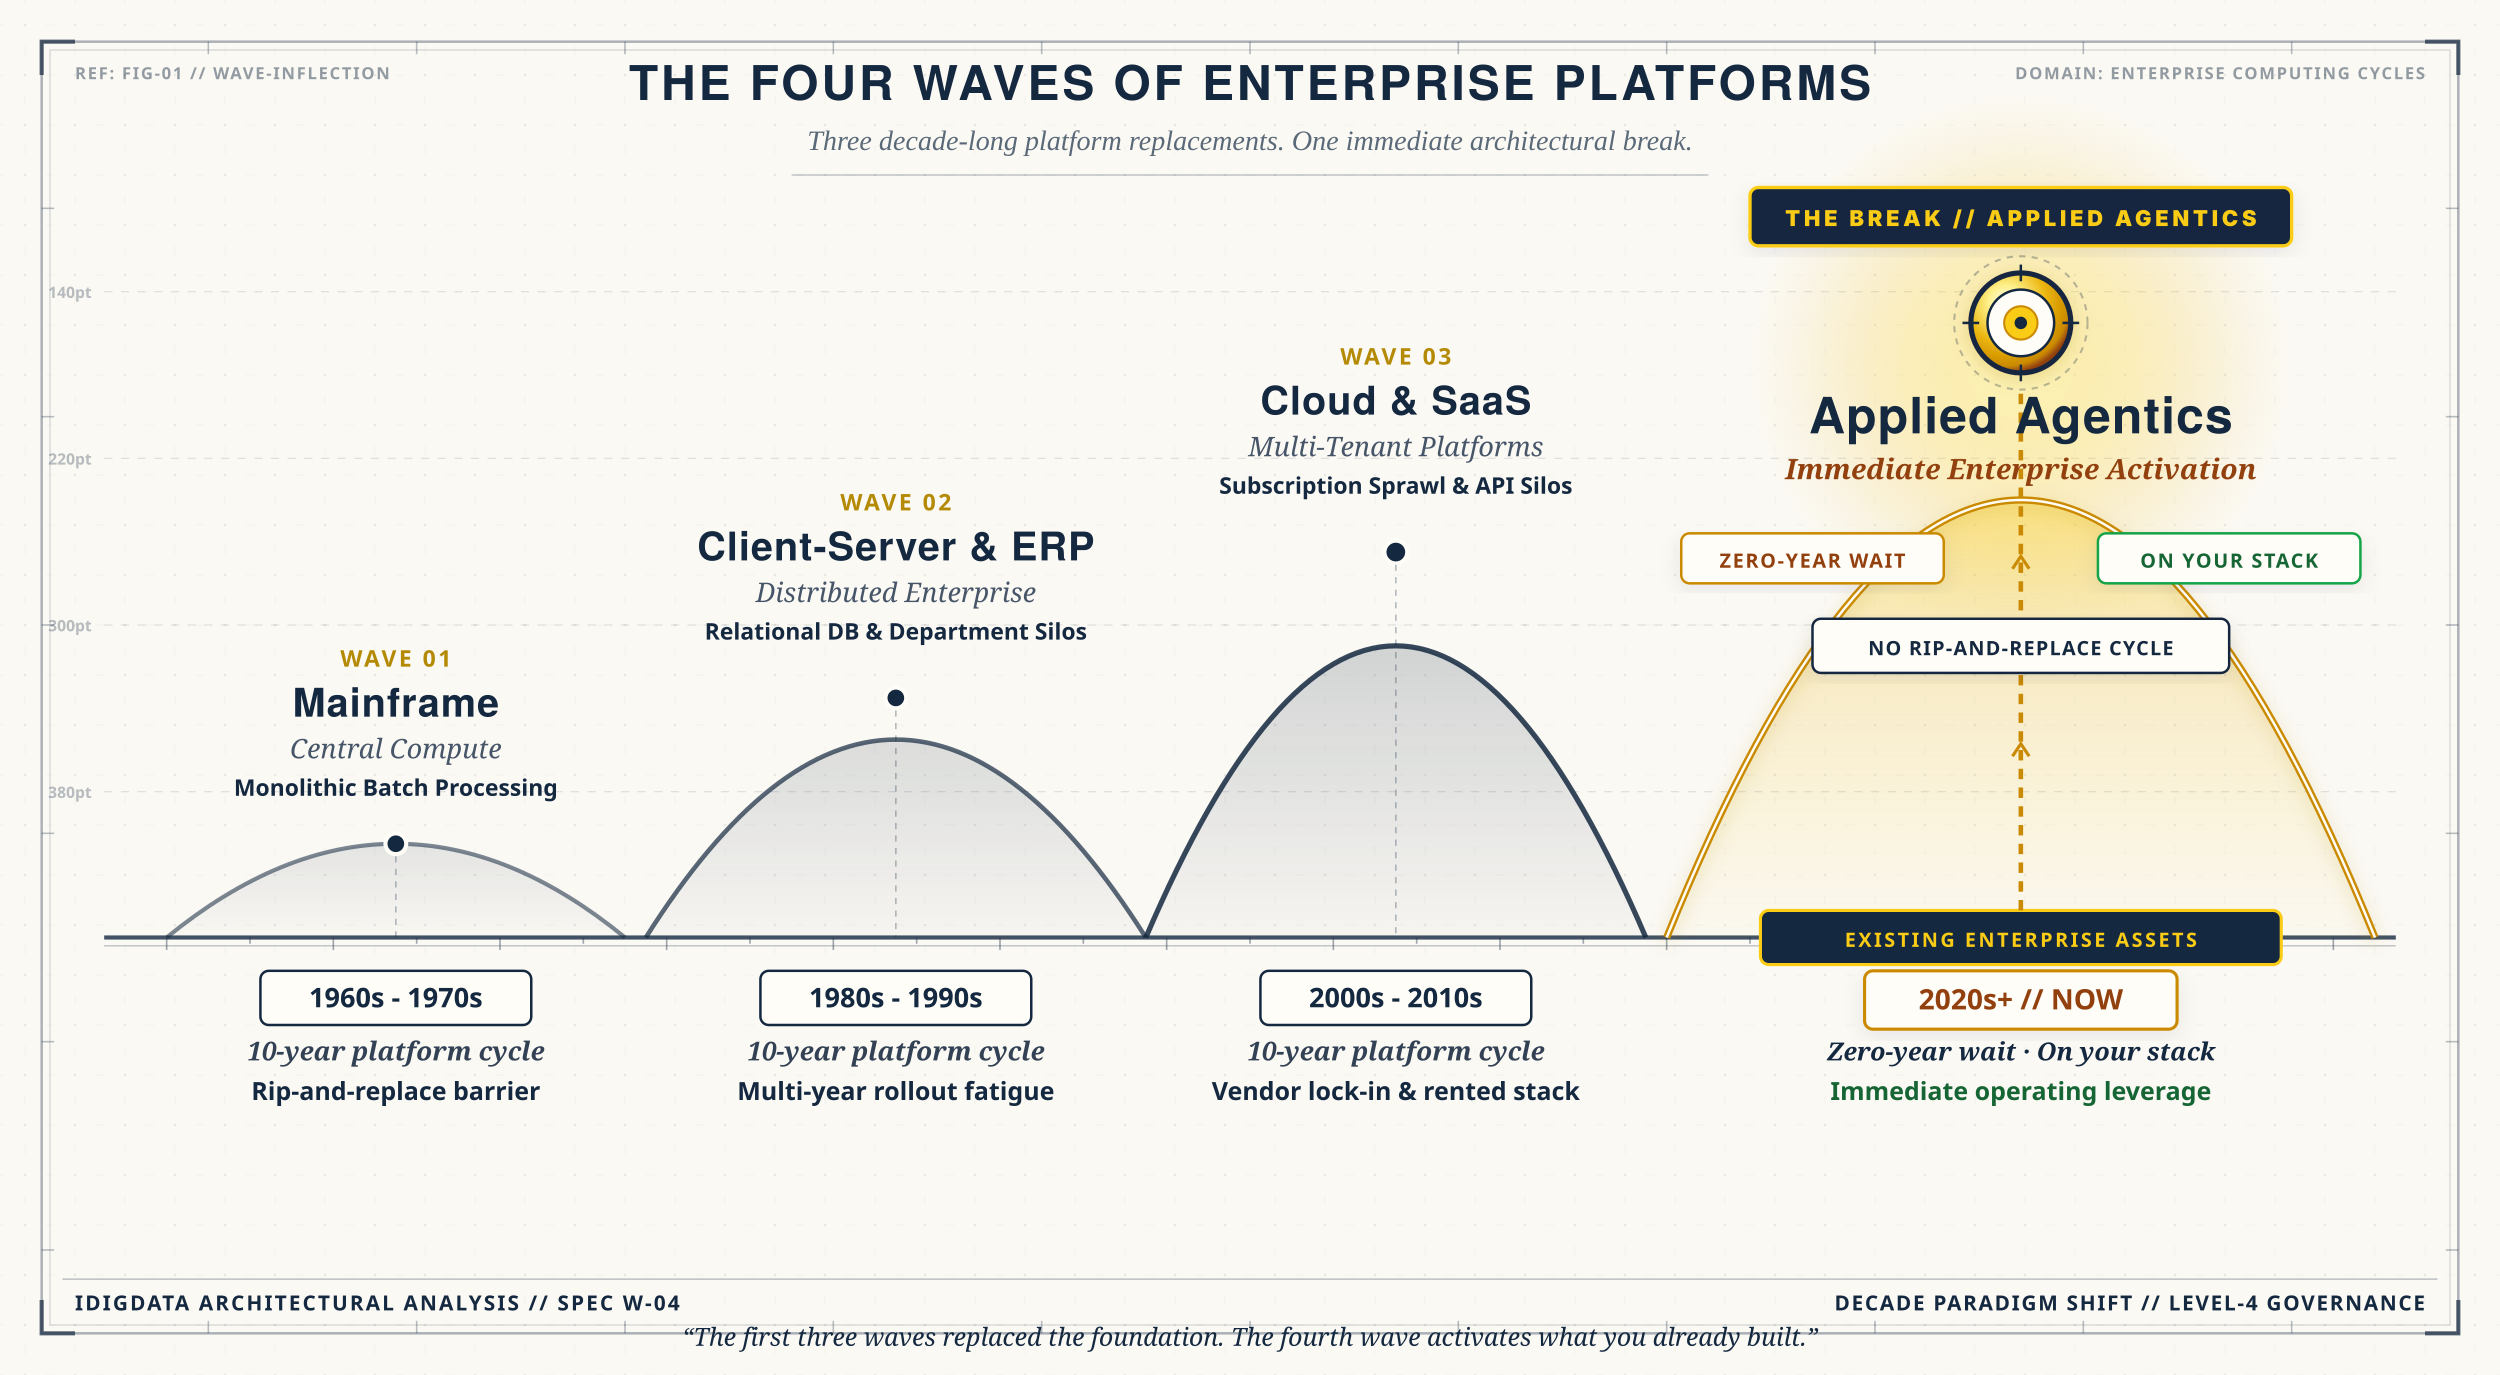
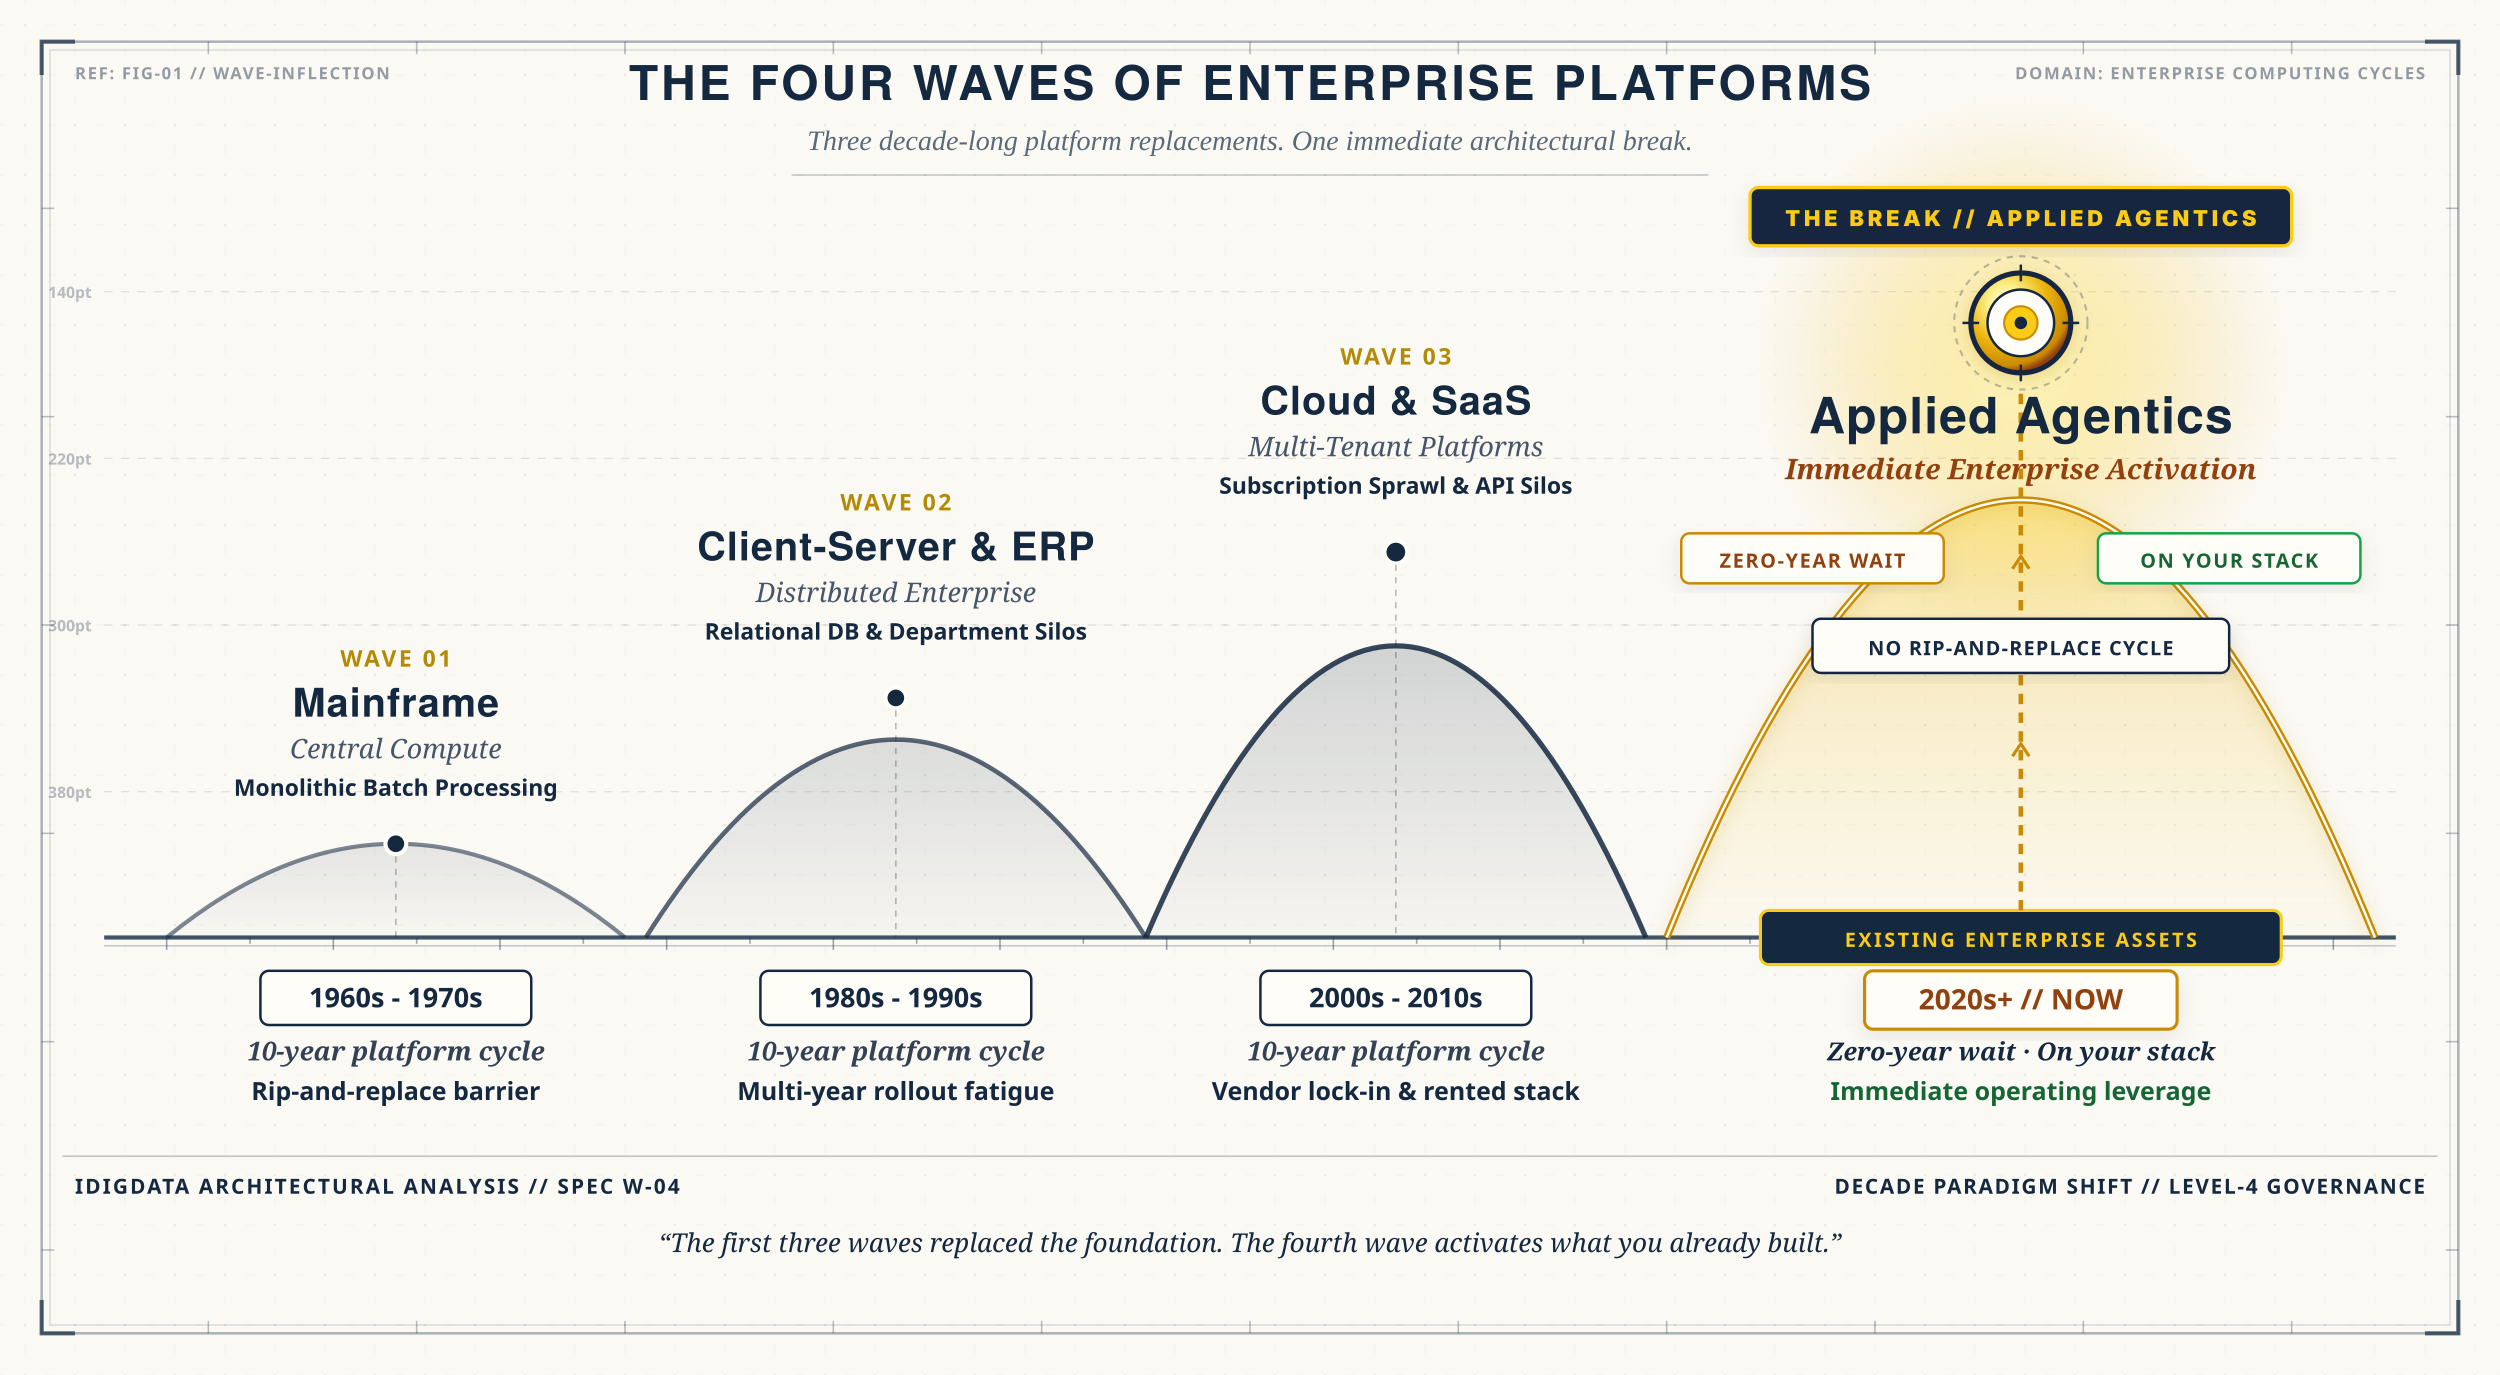
<svg xmlns="http://www.w3.org/2000/svg" viewBox="0 0 1200 660" role="img" aria-labelledby="fw-title fw-desc">
  <defs>
    <filter id="soft-shadow" x="-20%" y="-20%" width="140%" height="140%">
      <feDropShadow dx="0" dy="3" stdDeviation="5" flood-color="#142840" flood-opacity="0.08" />
    </filter>
    <filter id="gold-glow" x="-30%" y="-30%" width="160%" height="160%">
      <feDropShadow dx="0" dy="0" stdDeviation="8" flood-color="#EAB308" flood-opacity="0.4" />
      <feDropShadow dx="0" dy="2" stdDeviation="4" flood-color="#B48A05" flood-opacity="0.25" />
    </filter>
    <pattern id="fw-grid" patternUnits="userSpaceOnUse" width="24" height="24">
      <circle cx="12" cy="12" r="0.65" fill="#142840" fill-opacity="0.08" />
      <path d="M 0 12 L 2 12 M 22 12 L 24 12 M 12 0 L 12 2 M 12 22 L 12 24" stroke="#142840" stroke-width="0.3" stroke-opacity="0.06" />
    </pattern>
    <linearGradient id="wave1-grad" x1="0%" y1="0%" x2="0%" y2="100%">
      <stop offset="0%" stop-color="#142840" stop-opacity="0.10" />
      <stop offset="100%" stop-color="#142840" stop-opacity="0.01" />
    </linearGradient>
    <linearGradient id="wave2-grad" x1="0%" y1="0%" x2="0%" y2="100%">
      <stop offset="0%" stop-color="#142840" stop-opacity="0.14" />
      <stop offset="100%" stop-color="#142840" stop-opacity="0.02" />
    </linearGradient>
    <linearGradient id="wave3-grad" x1="0%" y1="0%" x2="0%" y2="100%">
      <stop offset="0%" stop-color="#142840" stop-opacity="0.18" />
      <stop offset="100%" stop-color="#142840" stop-opacity="0.02" />
    </linearGradient>
    <linearGradient id="wave4-gold-grad" x1="0%" y1="0%" x2="0%" y2="100%">
      <stop offset="0%" stop-color="#FACC15" stop-opacity="0.38" />
      <stop offset="50%" stop-color="#EAB308" stop-opacity="0.16" />
      <stop offset="100%" stop-color="#FACC15" stop-opacity="0.02" />
    </linearGradient>
    <radialGradient id="reactor-glow" cx="50%" cy="50%" r="50%">
      <stop offset="0%" stop-color="#FEF08A" stop-opacity="0.55" />
      <stop offset="45%" stop-color="#FACC15" stop-opacity="0.25" />
      <stop offset="80%" stop-color="#EAB308" stop-opacity="0.08" />
      <stop offset="100%" stop-color="#FACC15" stop-opacity="0" />
    </radialGradient>
    <radialGradient id="gold-core-metal" cx="35%" cy="30%" r="70%">
      <stop offset="0%" stop-color="#FFFDF5" />
      <stop offset="25%" stop-color="#FEF08A" />
      <stop offset="60%" stop-color="#EAB308" />
      <stop offset="90%" stop-color="#CA8A04" />
      <stop offset="100%" stop-color="#92400E" />
    </radialGradient>
  </defs>
  <rect width="1200" height="660" fill="#FBF9F4" />
  <rect width="1200" height="660" fill="url(#fw-grid)" />
  <rect x="20" y="20" width="1160" height="620" fill="none" stroke="#142840" stroke-width="1.2" stroke-opacity="0.35" />
  <rect x="24" y="24" width="1152" height="612" fill="none" stroke="#142840" stroke-width="0.5" stroke-opacity="0.2" />
  <path d="M 36 20 L 20 20 L 20 36" fill="none" stroke="#142840" stroke-width="2" stroke-opacity="0.7" />
  <path d="M 1164 20 L 1180 20 L 1180 36" fill="none" stroke="#142840" stroke-width="2" stroke-opacity="0.7" />
  <path d="M 36 640 L 20 640 L 20 624" fill="none" stroke="#142840" stroke-width="2" stroke-opacity="0.7" />
  <path d="M 1164 640 L 1180 640 L 1180 624" fill="none" stroke="#142840" stroke-width="2" stroke-opacity="0.7" />
  <line x1="100" y1="20" x2="100" y2="26" stroke="#142840" stroke-width="0.75" stroke-opacity="0.3" />
  <line x1="100" y1="634" x2="100" y2="640" stroke="#142840" stroke-width="0.75" stroke-opacity="0.3" />
  <line x1="200" y1="20" x2="200" y2="26" stroke="#142840" stroke-width="0.75" stroke-opacity="0.3" />
  <line x1="200" y1="634" x2="200" y2="640" stroke="#142840" stroke-width="0.75" stroke-opacity="0.3" />
  <line x1="300" y1="20" x2="300" y2="26" stroke="#142840" stroke-width="0.75" stroke-opacity="0.3" />
  <line x1="300" y1="634" x2="300" y2="640" stroke="#142840" stroke-width="0.75" stroke-opacity="0.3" />
  <line x1="400" y1="20" x2="400" y2="26" stroke="#142840" stroke-width="0.75" stroke-opacity="0.3" />
  <line x1="400" y1="634" x2="400" y2="640" stroke="#142840" stroke-width="0.75" stroke-opacity="0.3" />
  <line x1="500" y1="20" x2="500" y2="26" stroke="#142840" stroke-width="0.75" stroke-opacity="0.3" />
  <line x1="500" y1="634" x2="500" y2="640" stroke="#142840" stroke-width="0.75" stroke-opacity="0.3" />
  <line x1="600" y1="20" x2="600" y2="26" stroke="#142840" stroke-width="0.75" stroke-opacity="0.3" />
  <line x1="600" y1="634" x2="600" y2="640" stroke="#142840" stroke-width="0.75" stroke-opacity="0.3" />
  <line x1="700" y1="20" x2="700" y2="26" stroke="#142840" stroke-width="0.75" stroke-opacity="0.3" />
  <line x1="700" y1="634" x2="700" y2="640" stroke="#142840" stroke-width="0.75" stroke-opacity="0.3" />
  <line x1="800" y1="20" x2="800" y2="26" stroke="#142840" stroke-width="0.75" stroke-opacity="0.3" />
  <line x1="800" y1="634" x2="800" y2="640" stroke="#142840" stroke-width="0.75" stroke-opacity="0.3" />
  <line x1="900" y1="20" x2="900" y2="26" stroke="#142840" stroke-width="0.75" stroke-opacity="0.3" />
  <line x1="900" y1="634" x2="900" y2="640" stroke="#142840" stroke-width="0.75" stroke-opacity="0.3" />
  <line x1="1000" y1="20" x2="1000" y2="26" stroke="#142840" stroke-width="0.75" stroke-opacity="0.3" />
  <line x1="1000" y1="634" x2="1000" y2="640" stroke="#142840" stroke-width="0.75" stroke-opacity="0.3" />
  <line x1="1100" y1="20" x2="1100" y2="26" stroke="#142840" stroke-width="0.75" stroke-opacity="0.3" />
  <line x1="1100" y1="634" x2="1100" y2="640" stroke="#142840" stroke-width="0.75" stroke-opacity="0.3" />
  <line x1="20" y1="100" x2="26" y2="100" stroke="#142840" stroke-width="0.75" stroke-opacity="0.3" />
  <line x1="1174" y1="100" x2="1180" y2="100" stroke="#142840" stroke-width="0.75" stroke-opacity="0.3" />
  <line x1="20" y1="200" x2="26" y2="200" stroke="#142840" stroke-width="0.75" stroke-opacity="0.3" />
  <line x1="1174" y1="200" x2="1180" y2="200" stroke="#142840" stroke-width="0.75" stroke-opacity="0.3" />
  <line x1="20" y1="300" x2="26" y2="300" stroke="#142840" stroke-width="0.75" stroke-opacity="0.3" />
  <line x1="1174" y1="300" x2="1180" y2="300" stroke="#142840" stroke-width="0.75" stroke-opacity="0.3" />
  <line x1="20" y1="400" x2="26" y2="400" stroke="#142840" stroke-width="0.75" stroke-opacity="0.3" />
  <line x1="1174" y1="400" x2="1180" y2="400" stroke="#142840" stroke-width="0.75" stroke-opacity="0.3" />
  <line x1="20" y1="500" x2="26" y2="500" stroke="#142840" stroke-width="0.75" stroke-opacity="0.3" />
  <line x1="1174" y1="500" x2="1180" y2="500" stroke="#142840" stroke-width="0.75" stroke-opacity="0.3" />
  <line x1="20" y1="600" x2="26" y2="600" stroke="#142840" stroke-width="0.75" stroke-opacity="0.3" />
  <line x1="1174" y1="600" x2="1180" y2="600" stroke="#142840" stroke-width="0.75" stroke-opacity="0.3" />
  <g font-family="system-ui, sans-serif" font-size="8" font-weight="800" fill="#142840" fill-opacity="0.45" letter-spacing="0.8">
    <text x="36" y="38">REF: FIG-01 // WAVE-INFLECTION</text>
    <text x="1164" y="38" text-anchor="end">DOMAIN: ENTERPRISE COMPUTING CYCLES</text>
  </g>
  <g transform="translate(600, 48)" text-anchor="middle">
    <text y="0" font-family="'Helvetica Neue', 'Arial Black', Impact, sans-serif" font-size="23" font-weight="900" fill="#142840" letter-spacing="1.4">THE FOUR WAVES OF ENTERPRISE PLATFORMS</text>
    <text y="24" font-family="Georgia, 'Times New Roman', serif" font-size="13.5" font-style="italic" fill="#5A6978">Three decade-long platform replacements. One immediate architectural break.</text>
    <line x1="-220" y1="36" x2="220" y2="36" stroke="#142840" stroke-width="0.75" stroke-opacity="0.25" />
  </g>
  <line x1="50" y1="140" x2="1150" y2="140" stroke="#142840" stroke-width="0.6" stroke-dasharray="4 4" stroke-opacity="0.12" />
  <text x="44" y="143" text-anchor="end" font-family="system-ui, sans-serif" font-size="7.5" font-weight="700" fill="#142840" fill-opacity="0.3">140pt</text>
  <line x1="50" y1="220" x2="1150" y2="220" stroke="#142840" stroke-width="0.6" stroke-dasharray="4 4" stroke-opacity="0.12" />
  <text x="44" y="223" text-anchor="end" font-family="system-ui, sans-serif" font-size="7.5" font-weight="700" fill="#142840" fill-opacity="0.3">220pt</text>
  <line x1="50" y1="300" x2="1150" y2="300" stroke="#142840" stroke-width="0.6" stroke-dasharray="4 4" stroke-opacity="0.12" />
  <text x="44" y="303" text-anchor="end" font-family="system-ui, sans-serif" font-size="7.5" font-weight="700" fill="#142840" fill-opacity="0.3">300pt</text>
  <line x1="50" y1="380" x2="1150" y2="380" stroke="#142840" stroke-width="0.6" stroke-dasharray="4 4" stroke-opacity="0.12" />
  <text x="44" y="383" text-anchor="end" font-family="system-ui, sans-serif" font-size="7.5" font-weight="700" fill="#142840" fill-opacity="0.3">380pt</text>
  <line x1="50" y1="450" x2="1150" y2="450" stroke="#142840" stroke-width="2" stroke-opacity="0.8" />
  <line x1="50" y1="454" x2="1150" y2="454" stroke="#142840" stroke-width="0.6" stroke-opacity="0.3" />
  <line x1="80" y1="450" x2="80" y2="456" stroke="#142840" stroke-width="0.8" stroke-opacity="0.4" />
  <line x1="120" y1="450" x2="120" y2="453" stroke="#142840" stroke-width="0.8" stroke-opacity="0.4" />
  <line x1="160" y1="450" x2="160" y2="456" stroke="#142840" stroke-width="0.8" stroke-opacity="0.4" />
  <line x1="200" y1="450" x2="200" y2="453" stroke="#142840" stroke-width="0.8" stroke-opacity="0.4" />
  <line x1="240" y1="450" x2="240" y2="456" stroke="#142840" stroke-width="0.8" stroke-opacity="0.4" />
  <line x1="280" y1="450" x2="280" y2="453" stroke="#142840" stroke-width="0.8" stroke-opacity="0.4" />
  <line x1="320" y1="450" x2="320" y2="456" stroke="#142840" stroke-width="0.8" stroke-opacity="0.4" />
  <line x1="360" y1="450" x2="360" y2="453" stroke="#142840" stroke-width="0.8" stroke-opacity="0.4" />
  <line x1="400" y1="450" x2="400" y2="456" stroke="#142840" stroke-width="0.8" stroke-opacity="0.4" />
  <line x1="440" y1="450" x2="440" y2="453" stroke="#142840" stroke-width="0.8" stroke-opacity="0.4" />
  <line x1="480" y1="450" x2="480" y2="456" stroke="#142840" stroke-width="0.8" stroke-opacity="0.4" />
  <line x1="520" y1="450" x2="520" y2="453" stroke="#142840" stroke-width="0.8" stroke-opacity="0.4" />
  <line x1="560" y1="450" x2="560" y2="456" stroke="#142840" stroke-width="0.8" stroke-opacity="0.4" />
  <line x1="600" y1="450" x2="600" y2="453" stroke="#142840" stroke-width="0.8" stroke-opacity="0.4" />
  <line x1="640" y1="450" x2="640" y2="456" stroke="#142840" stroke-width="0.8" stroke-opacity="0.4" />
  <line x1="680" y1="450" x2="680" y2="453" stroke="#142840" stroke-width="0.8" stroke-opacity="0.4" />
  <line x1="720" y1="450" x2="720" y2="456" stroke="#142840" stroke-width="0.8" stroke-opacity="0.4" />
  <line x1="760" y1="450" x2="760" y2="453" stroke="#142840" stroke-width="0.8" stroke-opacity="0.4" />
  <line x1="800" y1="450" x2="800" y2="456" stroke="#142840" stroke-width="0.8" stroke-opacity="0.4" />
  <line x1="840" y1="450" x2="840" y2="453" stroke="#142840" stroke-width="0.8" stroke-opacity="0.4" />
  <line x1="880" y1="450" x2="880" y2="456" stroke="#142840" stroke-width="0.8" stroke-opacity="0.4" />
  <line x1="920" y1="450" x2="920" y2="453" stroke="#142840" stroke-width="0.8" stroke-opacity="0.4" />
  <line x1="960" y1="450" x2="960" y2="456" stroke="#142840" stroke-width="0.8" stroke-opacity="0.4" />
  <line x1="1000" y1="450" x2="1000" y2="453" stroke="#142840" stroke-width="0.8" stroke-opacity="0.4" />
  <line x1="1040" y1="450" x2="1040" y2="456" stroke="#142840" stroke-width="0.8" stroke-opacity="0.4" />
  <line x1="1080" y1="450" x2="1080" y2="453" stroke="#142840" stroke-width="0.8" stroke-opacity="0.4" />
  <line x1="1120" y1="450" x2="1120" y2="456" stroke="#142840" stroke-width="0.8" stroke-opacity="0.4" />
  <g id="wave-01">
    <path d="M 80 450 Q 190 360, 300 450 Z" fill="url(#wave1-grad)" />
    <path d="M 80 450 Q 190 360, 300 450" fill="none" stroke="#142840" stroke-width="2" stroke-opacity="0.55" />
    <circle cx="190" cy="405" r="5" fill="#142840" stroke="#FFFDF8" stroke-width="2" />
    <line x1="190" y1="405" x2="190" y2="450" stroke="#142840" stroke-width="0.8" stroke-dasharray="3 3" stroke-opacity="0.3" />
    <text x="190" y="320" text-anchor="middle" font-family="system-ui, sans-serif" font-size="11" font-weight="800" fill="#B48A05" letter-spacing="1.2">WAVE 01</text>
    <text x="190" y="344" text-anchor="middle" font-family="'Helvetica Neue', sans-serif" font-size="19" font-weight="900" fill="#142840" letter-spacing="0.5">Mainframe</text>
    <text x="190" y="364" text-anchor="middle" font-family="Georgia, serif" font-size="13" font-style="italic" fill="#475569">Central Compute</text>
    <text x="190" y="382" text-anchor="middle" font-family="system-ui, sans-serif" font-size="11" font-weight="700" fill="#142840">Monolithic Batch Processing</text>
    <g transform="translate(190, 466)" text-anchor="middle">
      <rect x="-65" y="0" width="130" height="26" rx="4" fill="#FFFDF8" stroke="#142840" stroke-width="1.2" />
      <text y="17.5" font-family="system-ui, sans-serif" font-size="13" font-weight="800" fill="#142840">1960s - 1970s</text>
      <text y="43" font-family="Georgia, serif" font-size="12.5" font-style="italic" font-weight="600" fill="#334155">10-year platform cycle</text>
      <text y="62" font-family="system-ui, sans-serif" font-size="12" font-weight="800" fill="#142840">Rip-and-replace barrier</text>
    </g>
  </g>
  <g id="wave-02">
    <path d="M 310 450 Q 430 260, 550 450 Z" fill="url(#wave2-grad)" />
    <path d="M 310 450 Q 430 260, 550 450" fill="none" stroke="#142840" stroke-width="2.2" stroke-opacity="0.7" />
    <circle cx="430" cy="335" r="5" fill="#142840" stroke="#FFFDF8" stroke-width="2" />
    <line x1="430" y1="335" x2="430" y2="450" stroke="#142840" stroke-width="0.8" stroke-dasharray="3 3" stroke-opacity="0.3" />
    <text x="430" y="245" text-anchor="middle" font-family="system-ui, sans-serif" font-size="11" font-weight="800" fill="#B48A05" letter-spacing="1.2">WAVE 02</text>
    <text x="430" y="269" text-anchor="middle" font-family="'Helvetica Neue', sans-serif" font-size="19" font-weight="900" fill="#142840" letter-spacing="0.5">Client-Server &amp; ERP</text>
    <text x="430" y="289" text-anchor="middle" font-family="Georgia, serif" font-size="13" font-style="italic" fill="#475569">Distributed Enterprise</text>
    <text x="430" y="307" text-anchor="middle" font-family="system-ui, sans-serif" font-size="11" font-weight="700" fill="#142840">Relational DB &amp; Department Silos</text>
    <g transform="translate(430, 466)" text-anchor="middle">
      <rect x="-65" y="0" width="130" height="26" rx="4" fill="#FFFDF8" stroke="#142840" stroke-width="1.2" />
      <text y="17.5" font-family="system-ui, sans-serif" font-size="13" font-weight="800" fill="#142840">1980s - 1990s</text>
      <text y="43" font-family="Georgia, serif" font-size="12.5" font-style="italic" font-weight="600" fill="#334155">10-year platform cycle</text>
      <text y="62" font-family="system-ui, sans-serif" font-size="12" font-weight="800" fill="#142840">Multi-year rollout fatigue</text>
    </g>
  </g>
  <g id="wave-03">
    <path d="M 550 450 Q 670 170, 790 450 Z" fill="url(#wave3-grad)" />
    <path d="M 550 450 Q 670 170, 790 450" fill="none" stroke="#142840" stroke-width="2.5" stroke-opacity="0.85" />
    <circle cx="670" cy="265" r="5.5" fill="#142840" stroke="#FFFDF8" stroke-width="2" />
    <line x1="670" y1="265" x2="670" y2="450" stroke="#142840" stroke-width="0.8" stroke-dasharray="3 3" stroke-opacity="0.3" />
    <text x="670" y="175" text-anchor="middle" font-family="system-ui, sans-serif" font-size="11" font-weight="800" fill="#B48A05" letter-spacing="1.2">WAVE 03</text>
    <text x="670" y="199" text-anchor="middle" font-family="'Helvetica Neue', sans-serif" font-size="19" font-weight="900" fill="#142840" letter-spacing="0.5">Cloud &amp; SaaS</text>
    <text x="670" y="219" text-anchor="middle" font-family="Georgia, serif" font-size="13" font-style="italic" fill="#475569">Multi-Tenant Platforms</text>
    <text x="670" y="237" text-anchor="middle" font-family="system-ui, sans-serif" font-size="11" font-weight="700" fill="#142840">Subscription Sprawl &amp; API Silos</text>
    <g transform="translate(670, 466)" text-anchor="middle">
      <rect x="-65" y="0" width="130" height="26" rx="4" fill="#FFFDF8" stroke="#142840" stroke-width="1.2" />
      <text y="17.5" font-family="system-ui, sans-serif" font-size="13" font-weight="800" fill="#142840">2000s - 2010s</text>
      <text y="43" font-family="Georgia, serif" font-size="12.5" font-style="italic" font-weight="600" fill="#334155">10-year platform cycle</text>
      <text y="62" font-family="system-ui, sans-serif" font-size="12" font-weight="800" fill="#142840">Vendor lock-in &amp; rented stack</text>
    </g>
  </g>
  <g id="wave-04">
    <circle cx="970" cy="175" r="130" fill="url(#reactor-glow)" />
    <path d="M 800 450 Q 970 30, 1140 450 Z" fill="url(#wave4-gold-grad)" />
    <path d="M 800 450 Q 970 30, 1140 450" fill="none" stroke="#CA8A04" stroke-width="3.5" filter="url(#gold-glow)" />
    <path d="M 800 450 Q 970 30, 1140 450" fill="none" stroke="#FFFDF5" stroke-width="1.2" />
    <g transform="translate(970, 450)">
      <rect x="-125" y="-13" width="250" height="26" rx="4" fill="#142840" stroke="#FACC15" stroke-width="1.5" />
      <text y="4.5" text-anchor="middle" font-family="system-ui, sans-serif" font-size="9.5" font-weight="900" fill="#FACC15" letter-spacing="1.2">EXISTING ENTERPRISE ASSETS</text>
    </g>
    <line x1="970" y1="437" x2="970" y2="185" stroke="#CA8A04" stroke-width="2.2" stroke-dasharray="5 4" />
    <g transform="translate(970, 360)" stroke="#CA8A04" stroke-width="1.5" fill="none">
      <path d="M -4 3 L 0 -3 L 4 3" />
    </g>
    <g transform="translate(970, 270)" stroke="#CA8A04" stroke-width="1.5" fill="none">
      <path d="M -4 3 L 0 -3 L 4 3" />
    </g>
    <g transform="translate(970, 155)">
      <circle cx="0" cy="0" r="32" fill="none" stroke="#142840" stroke-width="1" stroke-dasharray="3 3" stroke-opacity="0.3" />
      <circle cx="0" cy="0" r="24" fill="url(#gold-core-metal)" stroke="#142840" stroke-width="2.5" filter="url(#gold-glow)" />
      <circle cx="0" cy="0" r="16" fill="#FFFDF8" stroke="#142840" stroke-width="1.2" />
      <circle cx="0" cy="0" r="8" fill="#FACC15" stroke="#CA8A04" stroke-width="1" />
      <circle cx="0" cy="0" r="3" fill="#142840" />
      <line x1="-28" y1="0" x2="-20" y2="0" stroke="#142840" stroke-width="1.2" />
      <line x1="20" y1="0" x2="28" y2="0" stroke="#142840" stroke-width="1.2" />
      <line x1="0" y1="-28" x2="0" y2="-20" stroke="#142840" stroke-width="1.2" />
      <line x1="0" y1="20" x2="0" y2="28" stroke="#142840" stroke-width="1.2" />
    </g>
    <g transform="translate(970, 104)">
      <rect x="-130" y="-14" width="260" height="28" rx="4" fill="#142840" stroke="#FACC15" stroke-width="1.6" filter="url(#soft-shadow)" />
      <text y="4.5" text-anchor="middle" font-family="system-ui, -apple-system, sans-serif" font-size="10.5" font-weight="900" fill="#FACC15" letter-spacing="1.8">THE BREAK // APPLIED AGENTICS</text>
    </g>
    <text x="970" y="208" text-anchor="middle" font-family="'Helvetica Neue', 'Arial Black', sans-serif" font-size="24" font-weight="900" fill="#142840" letter-spacing="0.5">Applied Agentics</text>
    <text x="970" y="230" text-anchor="middle" font-family="Georgia, serif" font-size="13.5" font-style="italic" fill="#92400E" font-weight="700">Immediate Enterprise Activation</text>
    <g transform="translate(870, 268)">
      <rect x="-63" y="-12" width="126" height="24" rx="4" fill="#FFFDF8" stroke="#CA8A04" stroke-width="1.2" filter="url(#soft-shadow)" />
      <text y="4.5" text-anchor="middle" font-family="system-ui, sans-serif" font-size="9.5" font-weight="900" fill="#92400E" letter-spacing="0.8">ZERO-YEAR WAIT</text>
    </g>
    <g transform="translate(1070, 268)">
      <rect x="-63" y="-12" width="126" height="24" rx="4" fill="#FFFDF8" stroke="#16A34A" stroke-width="1.2" filter="url(#soft-shadow)" />
      <text y="4.5" text-anchor="middle" font-family="system-ui, sans-serif" font-size="9.5" font-weight="900" fill="#166534" letter-spacing="0.8">ON YOUR STACK</text>
    </g>
    <g transform="translate(970, 310)">
      <rect x="-100" y="-13" width="200" height="26" rx="4" fill="#FFFDF8" stroke="#142840" stroke-width="1.2" filter="url(#soft-shadow)" />
      <text y="4.5" text-anchor="middle" font-family="system-ui, sans-serif" font-size="9.5" font-weight="800" fill="#142840" letter-spacing="0.6">NO RIP-AND-REPLACE CYCLE</text>
    </g>
    <g transform="translate(970, 466)" text-anchor="middle">
      <rect x="-75" y="0" width="150" height="28" rx="4" fill="#FFFDF8" stroke="#CA8A04" stroke-width="1.5" filter="url(#soft-shadow)" />
      <text y="18.5" font-family="system-ui, sans-serif" font-size="13.5" font-weight="900" fill="#92400E">2020s+ // NOW</text>
      <text y="43" font-family="Georgia, serif" font-size="12" font-style="italic" fill="#142840" font-weight="700">Zero-year wait · On your stack</text>
      <text y="62" font-family="system-ui, sans-serif" font-size="12" font-weight="800" fill="#166534">Immediate operating leverage</text>
    </g>
  </g>
-   <g transform="translate(0, 614)">
+   <g transform="translate(0, 555)">
    <line x1="30" y1="0" x2="1170" y2="0" stroke="#142840" stroke-width="0.8" stroke-opacity="0.25" />
-     <text x="36" y="15" font-family="system-ui, sans-serif" font-size="10" font-weight="800" fill="#142840" letter-spacing="1">IDIGDATA ARCHITECTURAL ANALYSIS // SPEC W-04</text>
-     <text x="1164" y="15" text-anchor="end" font-family="system-ui, sans-serif" font-size="10" font-weight="800" fill="#142840" letter-spacing="0.8">DECADE PARADIGM SHIFT // LEVEL-4 GOVERNANCE</text>
-     <text x="600" y="32" text-anchor="middle" font-family="Georgia, serif" font-size="12" font-style="italic" fill="#142840">“The first three waves replaced the foundation. The fourth wave activates what you already built.”</text>
+     <text x="36" y="18" font-family="system-ui, sans-serif" font-size="10" font-weight="800" fill="#142840" letter-spacing="1">IDIGDATA ARCHITECTURAL ANALYSIS // SPEC W-04</text>
+     <text x="1164" y="18" text-anchor="end" font-family="system-ui, sans-serif" font-size="10" font-weight="800" fill="#142840" letter-spacing="0.8">DECADE PARADIGM SHIFT // LEVEL-4 GOVERNANCE</text>
+     <text x="600" y="46" text-anchor="middle" font-family="Georgia, serif" font-size="12.5" font-style="italic" fill="#142840">“The first three waves replaced the foundation. The fourth wave activates what you already built.”</text>
  </g>
</svg>
